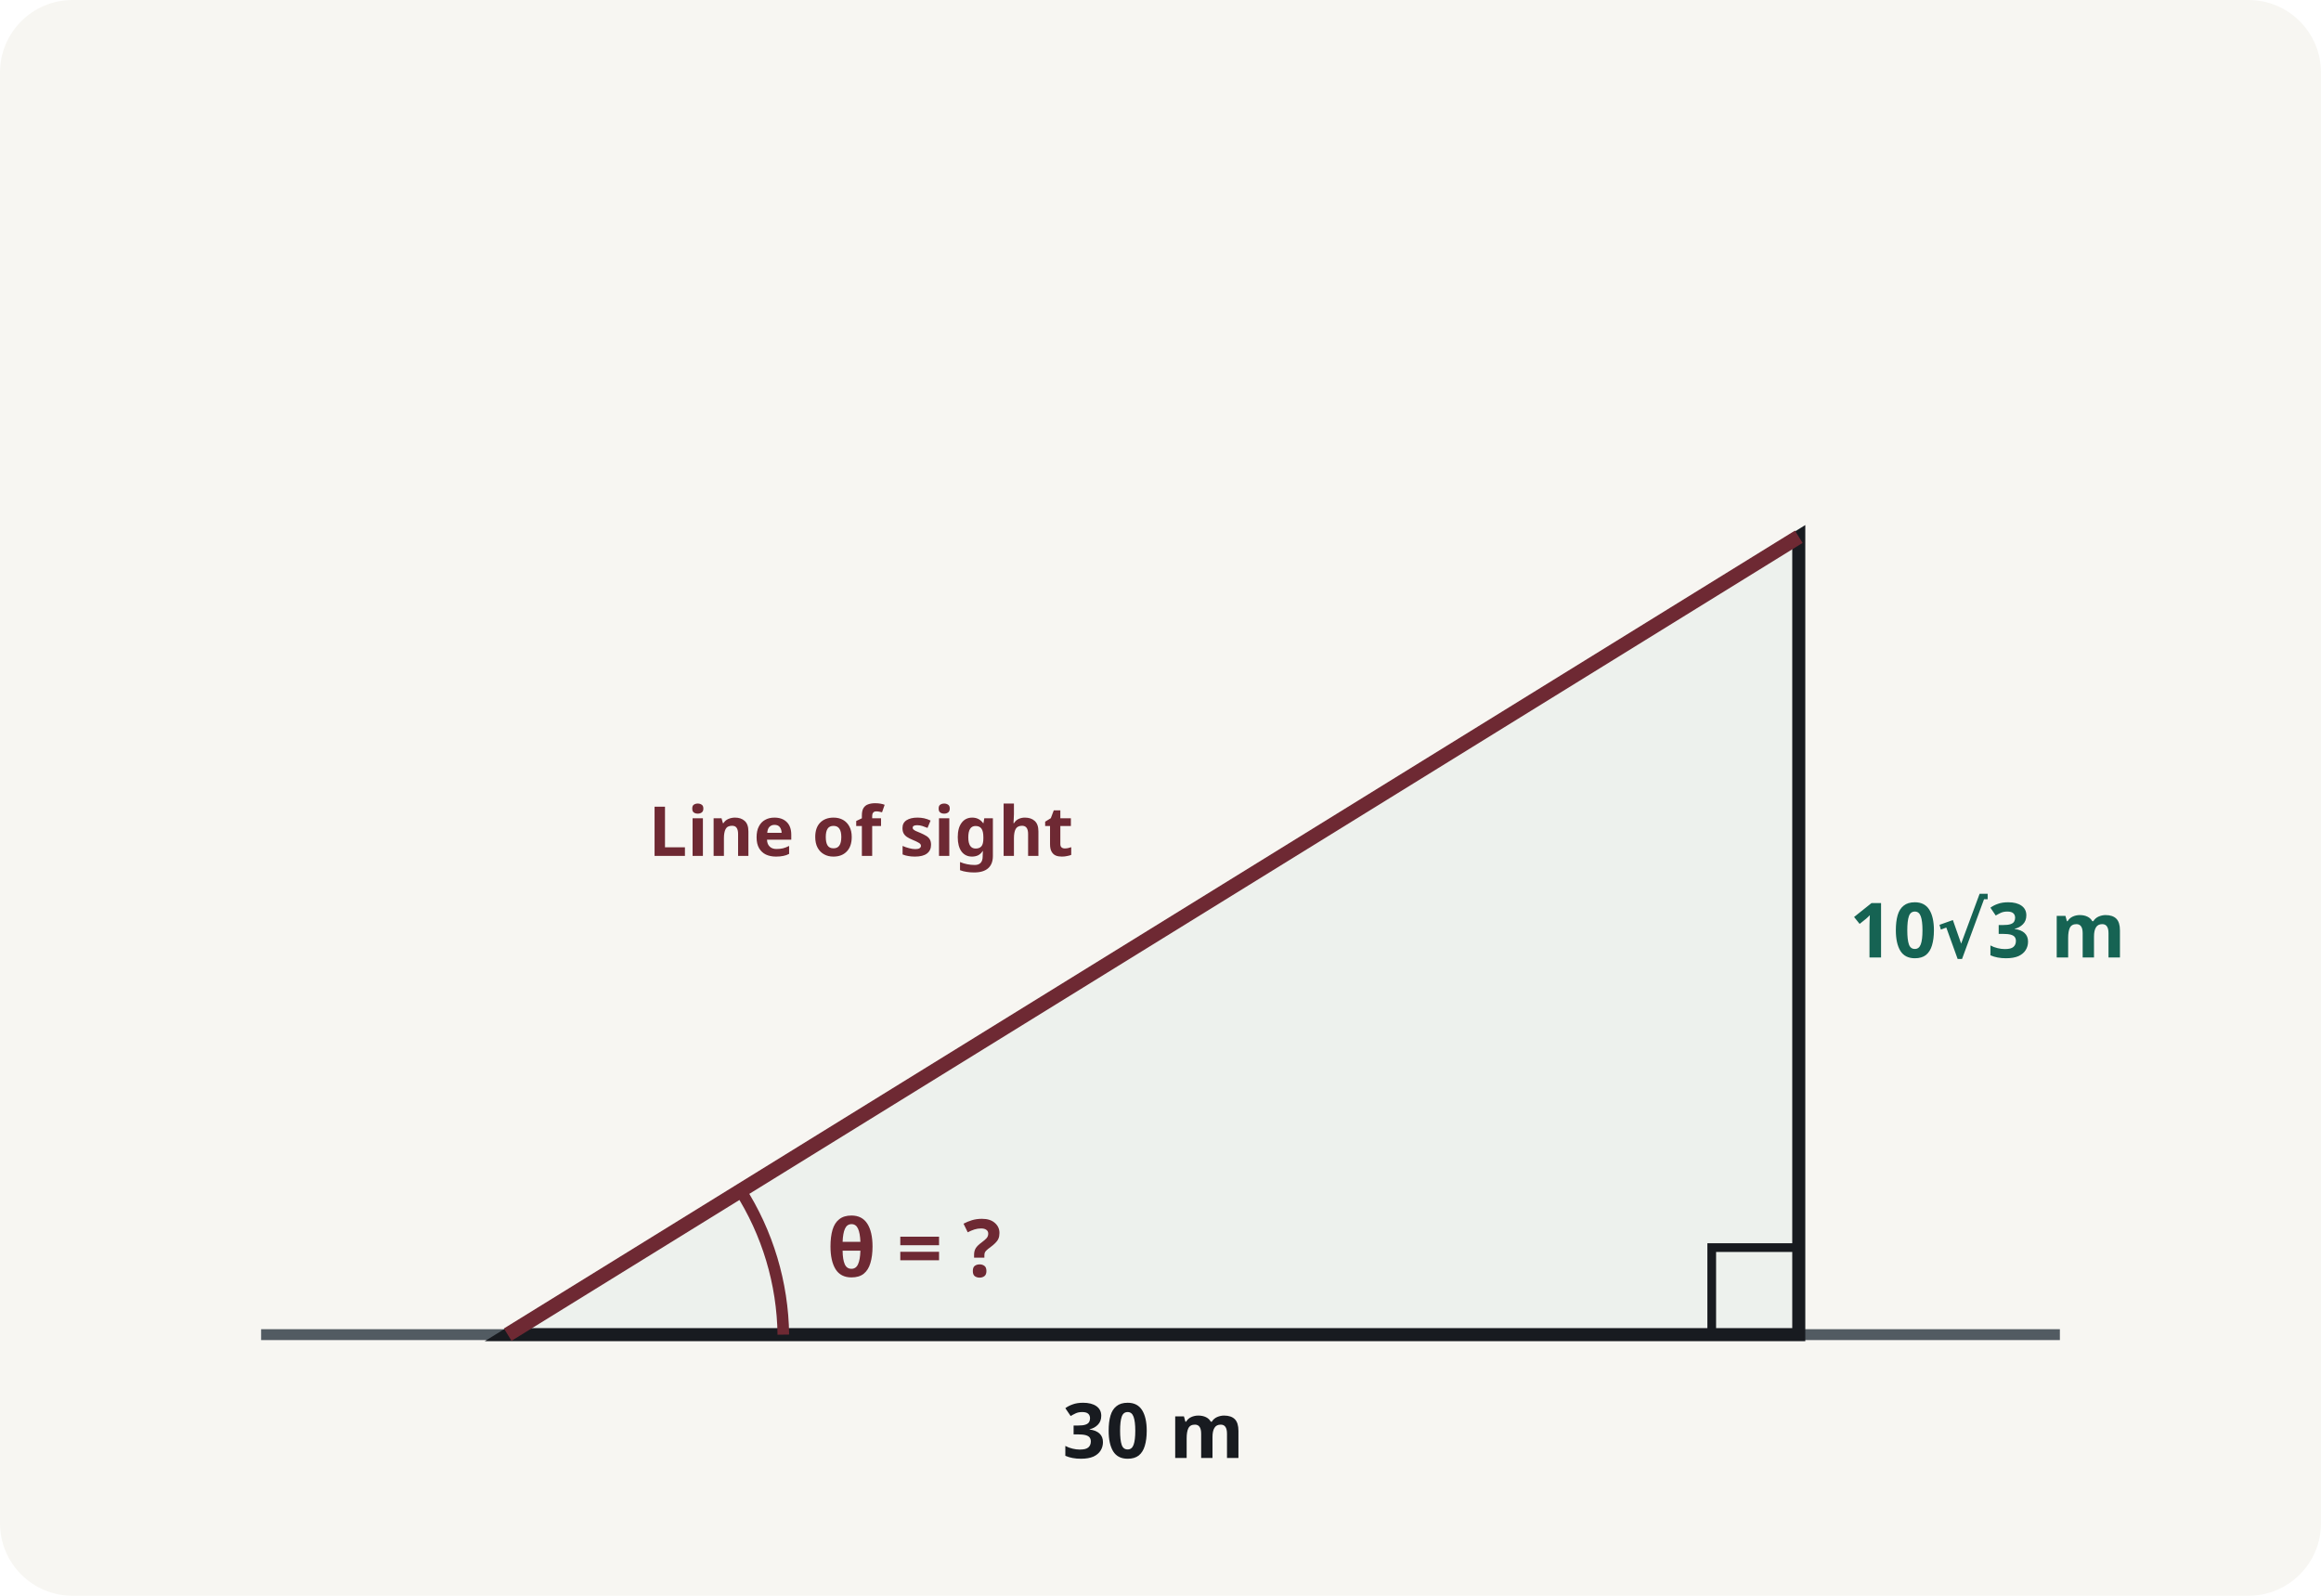
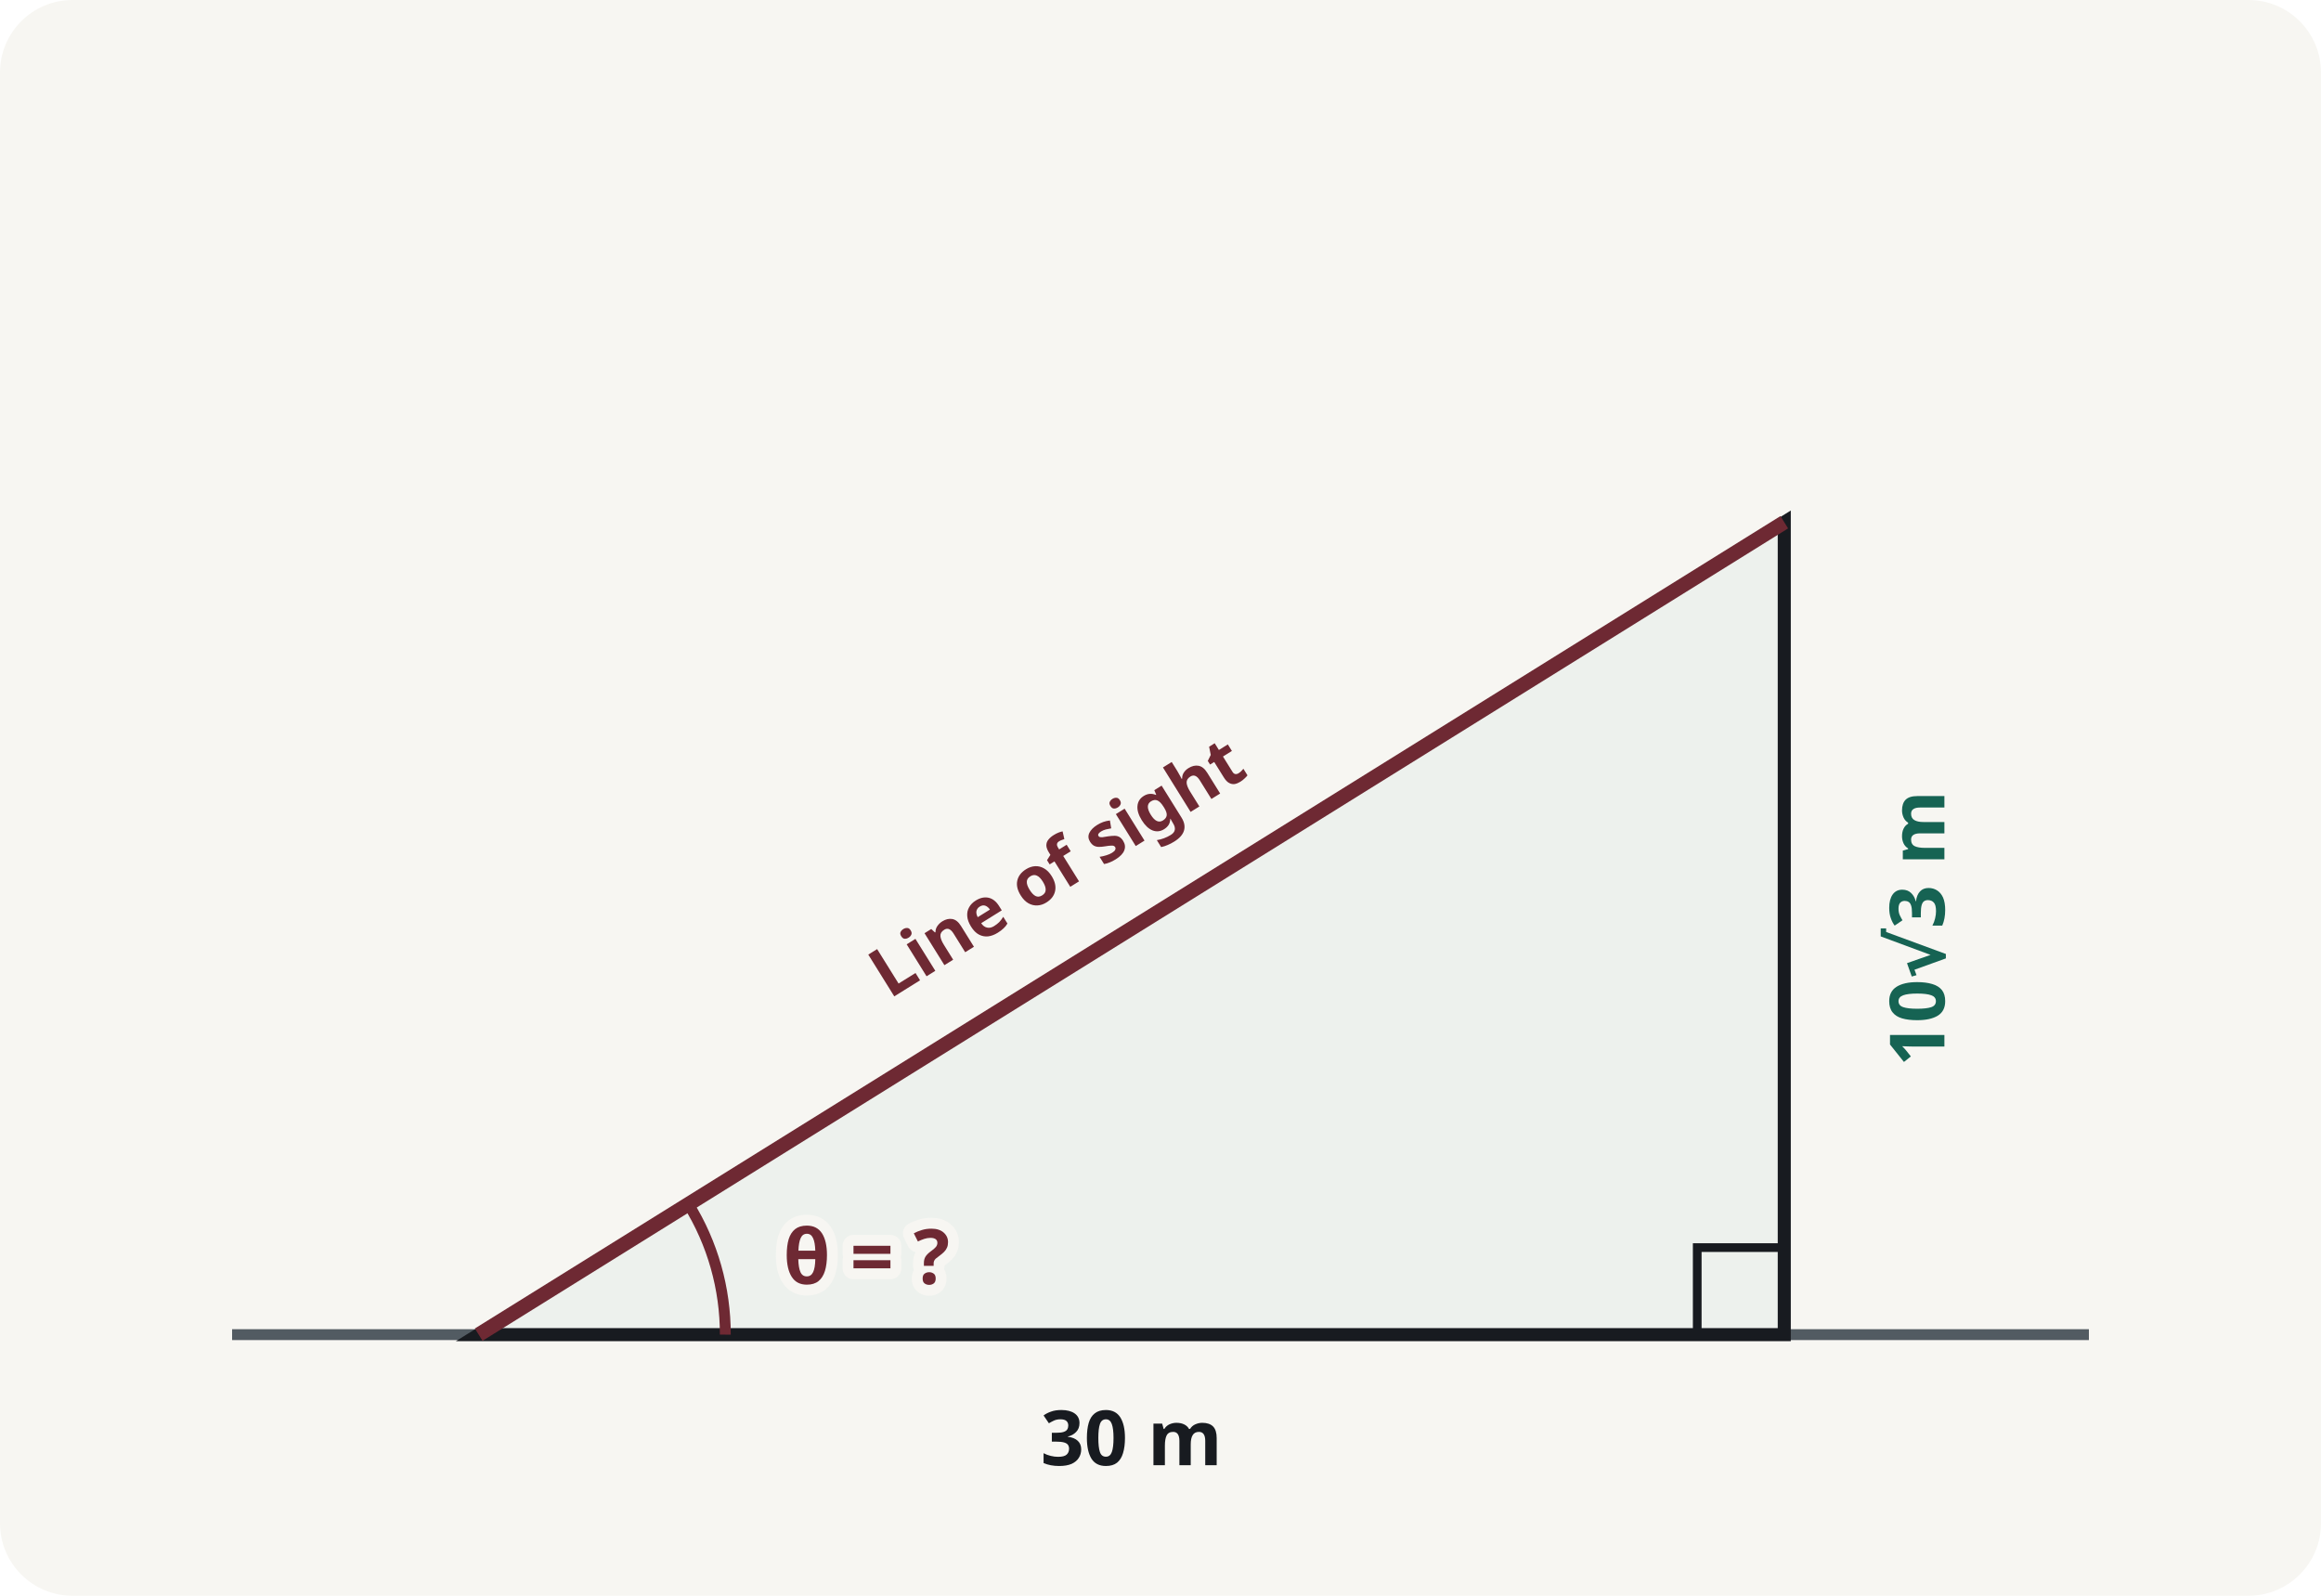
<svg xmlns="http://www.w3.org/2000/svg" viewBox="0 0 320 220" role="img" aria-labelledby="t desc">
+   <style>text{paint-order:stroke;stroke:#F7F6F2;stroke-width:3px;stroke-linejoin:round;}</style>
  <rect width="320" height="220" rx="10" fill="#F7F6F2" />
-   <line x1="36" y1="184" x2="284" y2="184" stroke="#525B62" stroke-width="1.5" />
-   <polygon points="70,184 248,184 248,74" fill="#E6EFEA" fill-opacity="0.6" stroke="#181B20" stroke-width="1.8" />
-   <rect x="236" y="172" width="12" height="12" fill="none" stroke="#181B20" stroke-width="1.2" />
-   <line x1="70" y1="184" x2="248" y2="74" stroke="#6E2933" stroke-width="2" />
-   <path d="M108,184 A38,38 0 0,0 102,164" fill="none" stroke="#6E2933" stroke-width="1.6" />
-   <text x="114" y="176" font-family="system-ui,sans-serif" font-size="11" font-weight="700" fill="#6E2933">θ = ?</text>
-   <text x="159" y="201" font-family="system-ui,sans-serif" font-size="10.5" font-weight="700" text-anchor="middle" fill="#181B20">30 m</text>
-   <text x="255" y="132" font-family="system-ui,sans-serif" font-size="10.5" font-weight="700" fill="#166353">10√3 m</text>
-   <text x="148" y="118" font-family="system-ui,sans-serif" font-size="9.5" font-weight="700" text-anchor="end" fill="#6E2933">Line of sight</text>
+   <line x1="32" y1="184" x2="288" y2="184" stroke="#525B62" stroke-width="1.5" />
+   <polygon points="66,184 246,184 246,72" fill="#E6EFEA" fill-opacity="0.6" stroke="#181B20" stroke-width="1.8" />
+   <rect x="234" y="172" width="12" height="12" fill="none" stroke="#181B20" stroke-width="1.2" />
+   <line x1="66" y1="184" x2="246" y2="72" stroke="#6E2933" stroke-width="2" />
+   <path d="M100.0,184.0 A34,34 0 0,0 94.9,166.0" fill="none" stroke="#6E2933" stroke-width="1.5" />
+   <text x="108" y="177" font-family="system-ui,sans-serif" font-size="10.5" font-weight="700" text-anchor="start" fill="#6E2933">θ = ?</text>
+   <text x="156" y="202" font-family="system-ui,sans-serif" font-size="10.5" font-weight="700" text-anchor="middle" fill="#181B20">30 m</text>
+   <text x="264" y="128" transform="rotate(-90 264 128)" font-family="system-ui,sans-serif" font-size="10.5" font-weight="700" text-anchor="middle" dominant-baseline="central" fill="#166353">10√3 m</text>
+   <text x="145.5" y="119.2" transform="rotate(-31.9 145.5 119.2)" font-family="system-ui,sans-serif" font-size="9.5" font-weight="700" text-anchor="middle" dominant-baseline="central" fill="#6E2933">Line of sight</text>
</svg>
